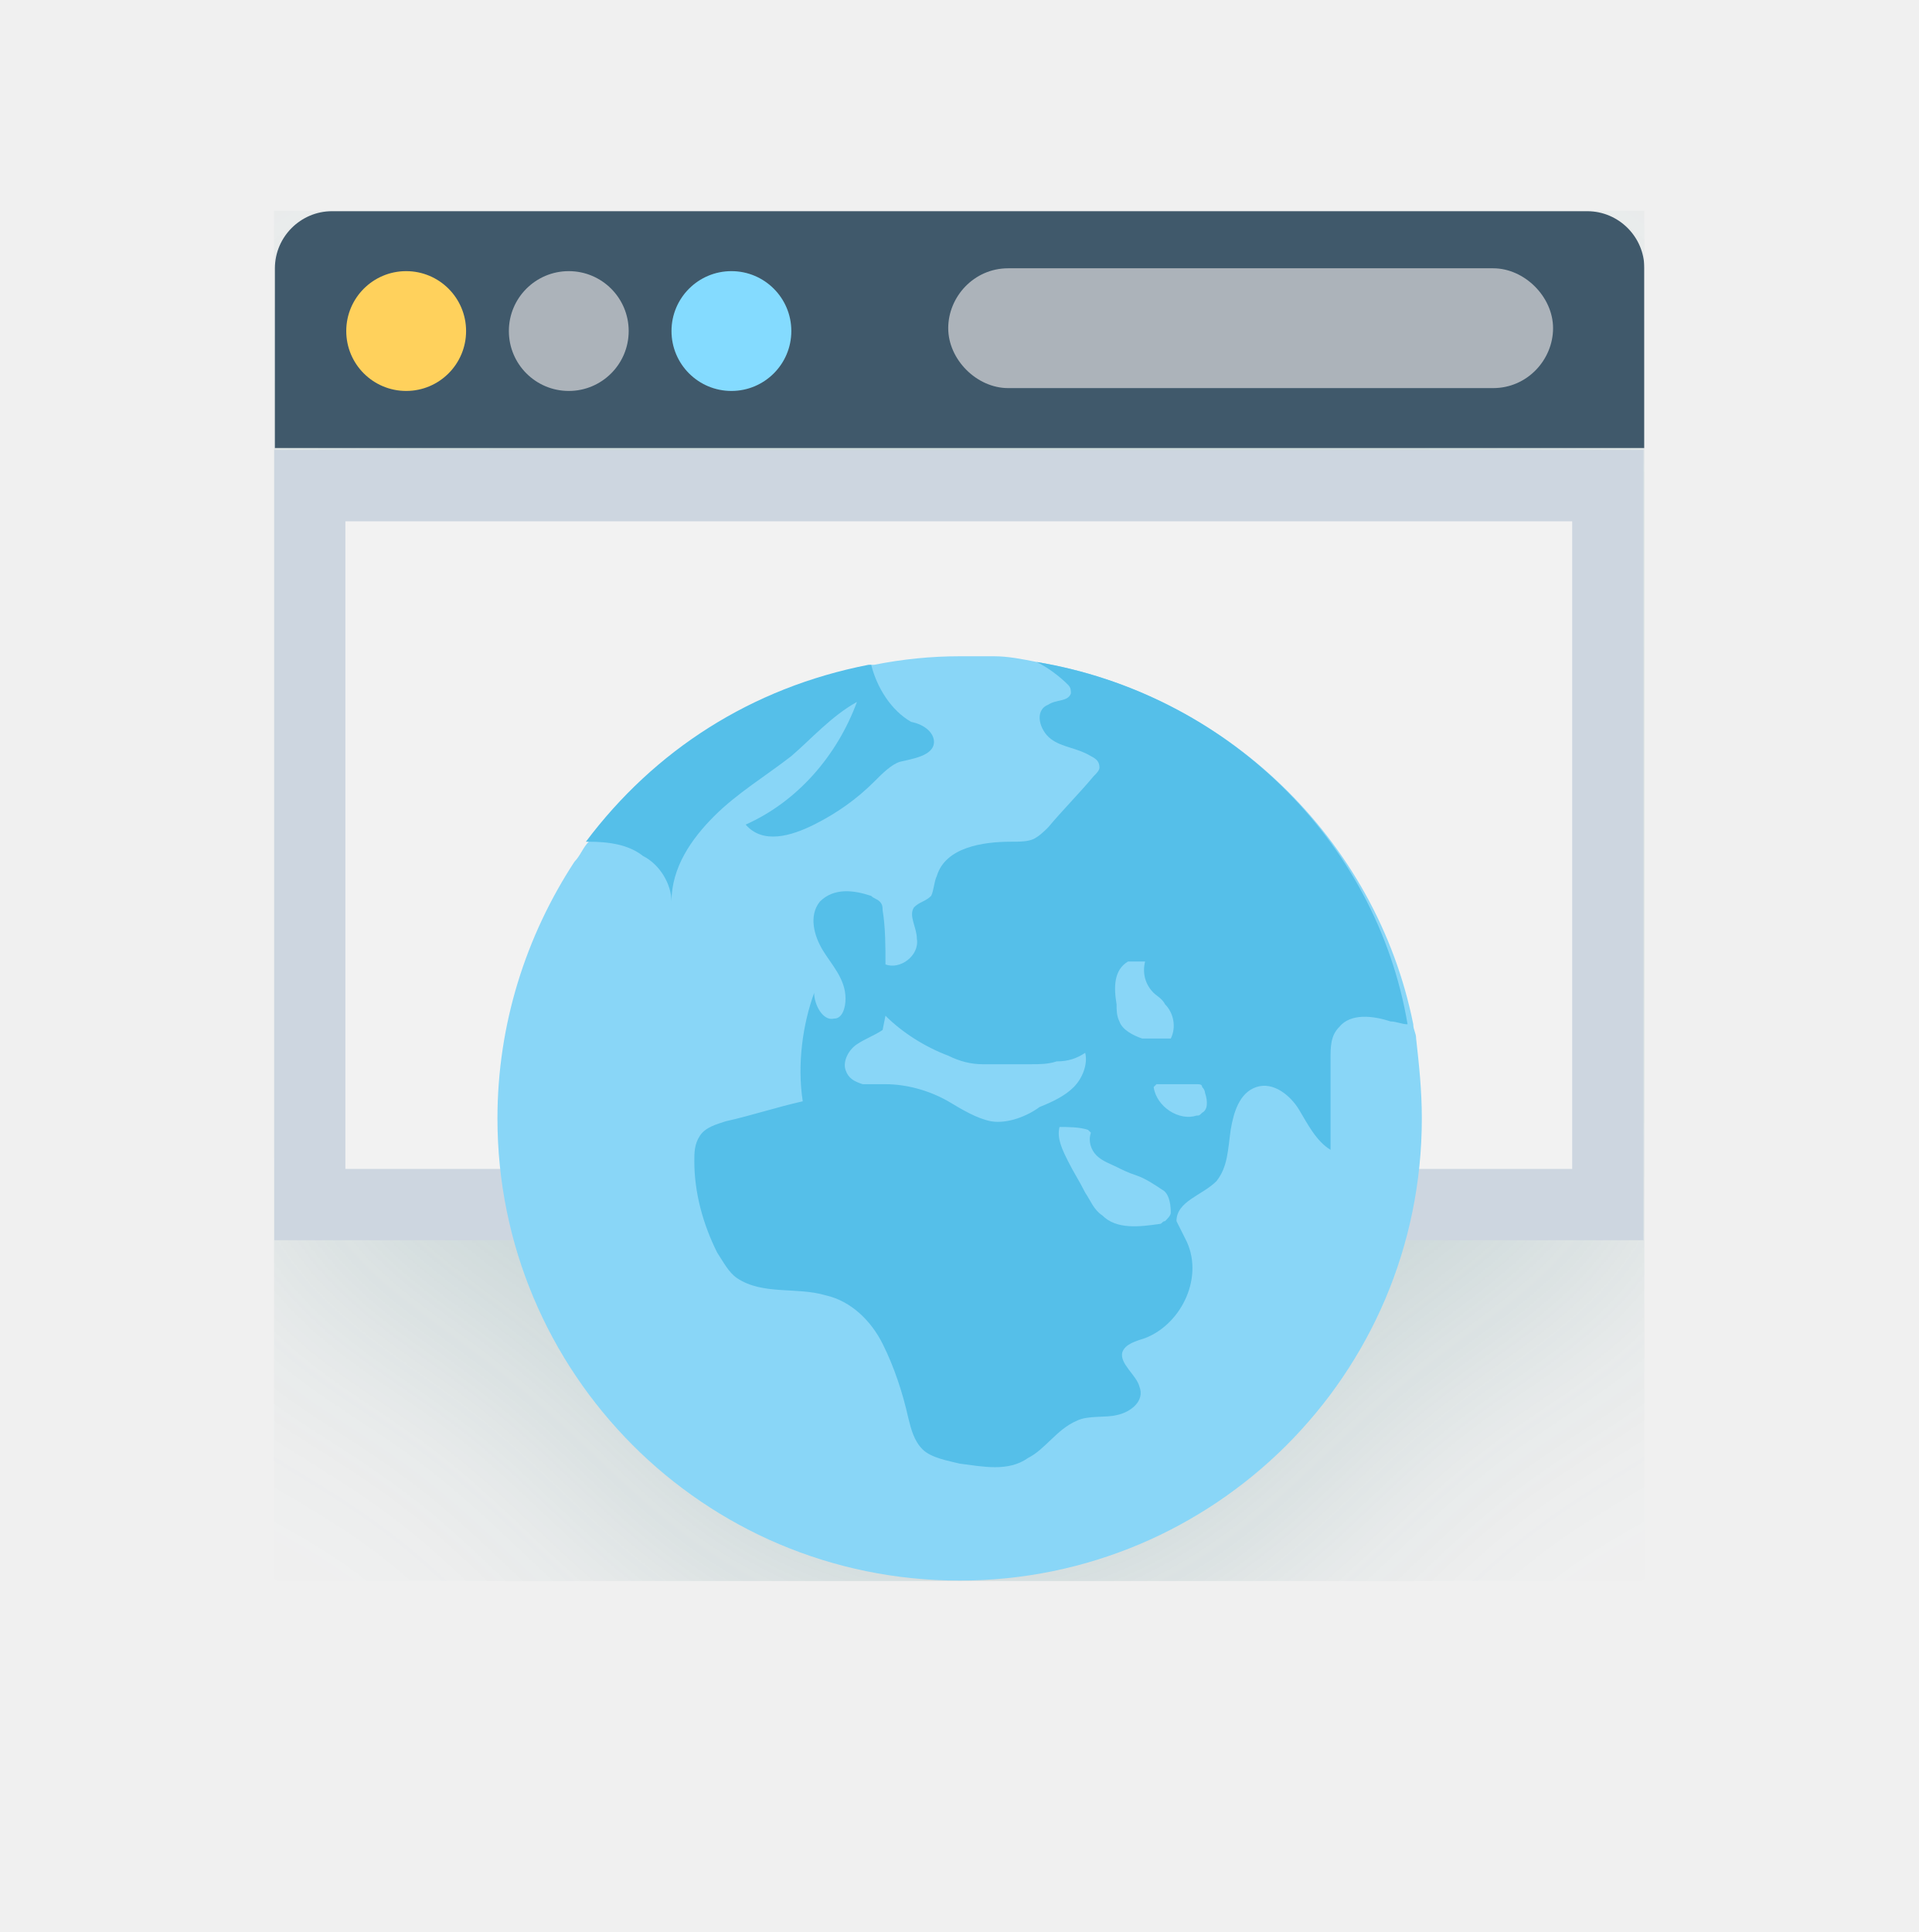
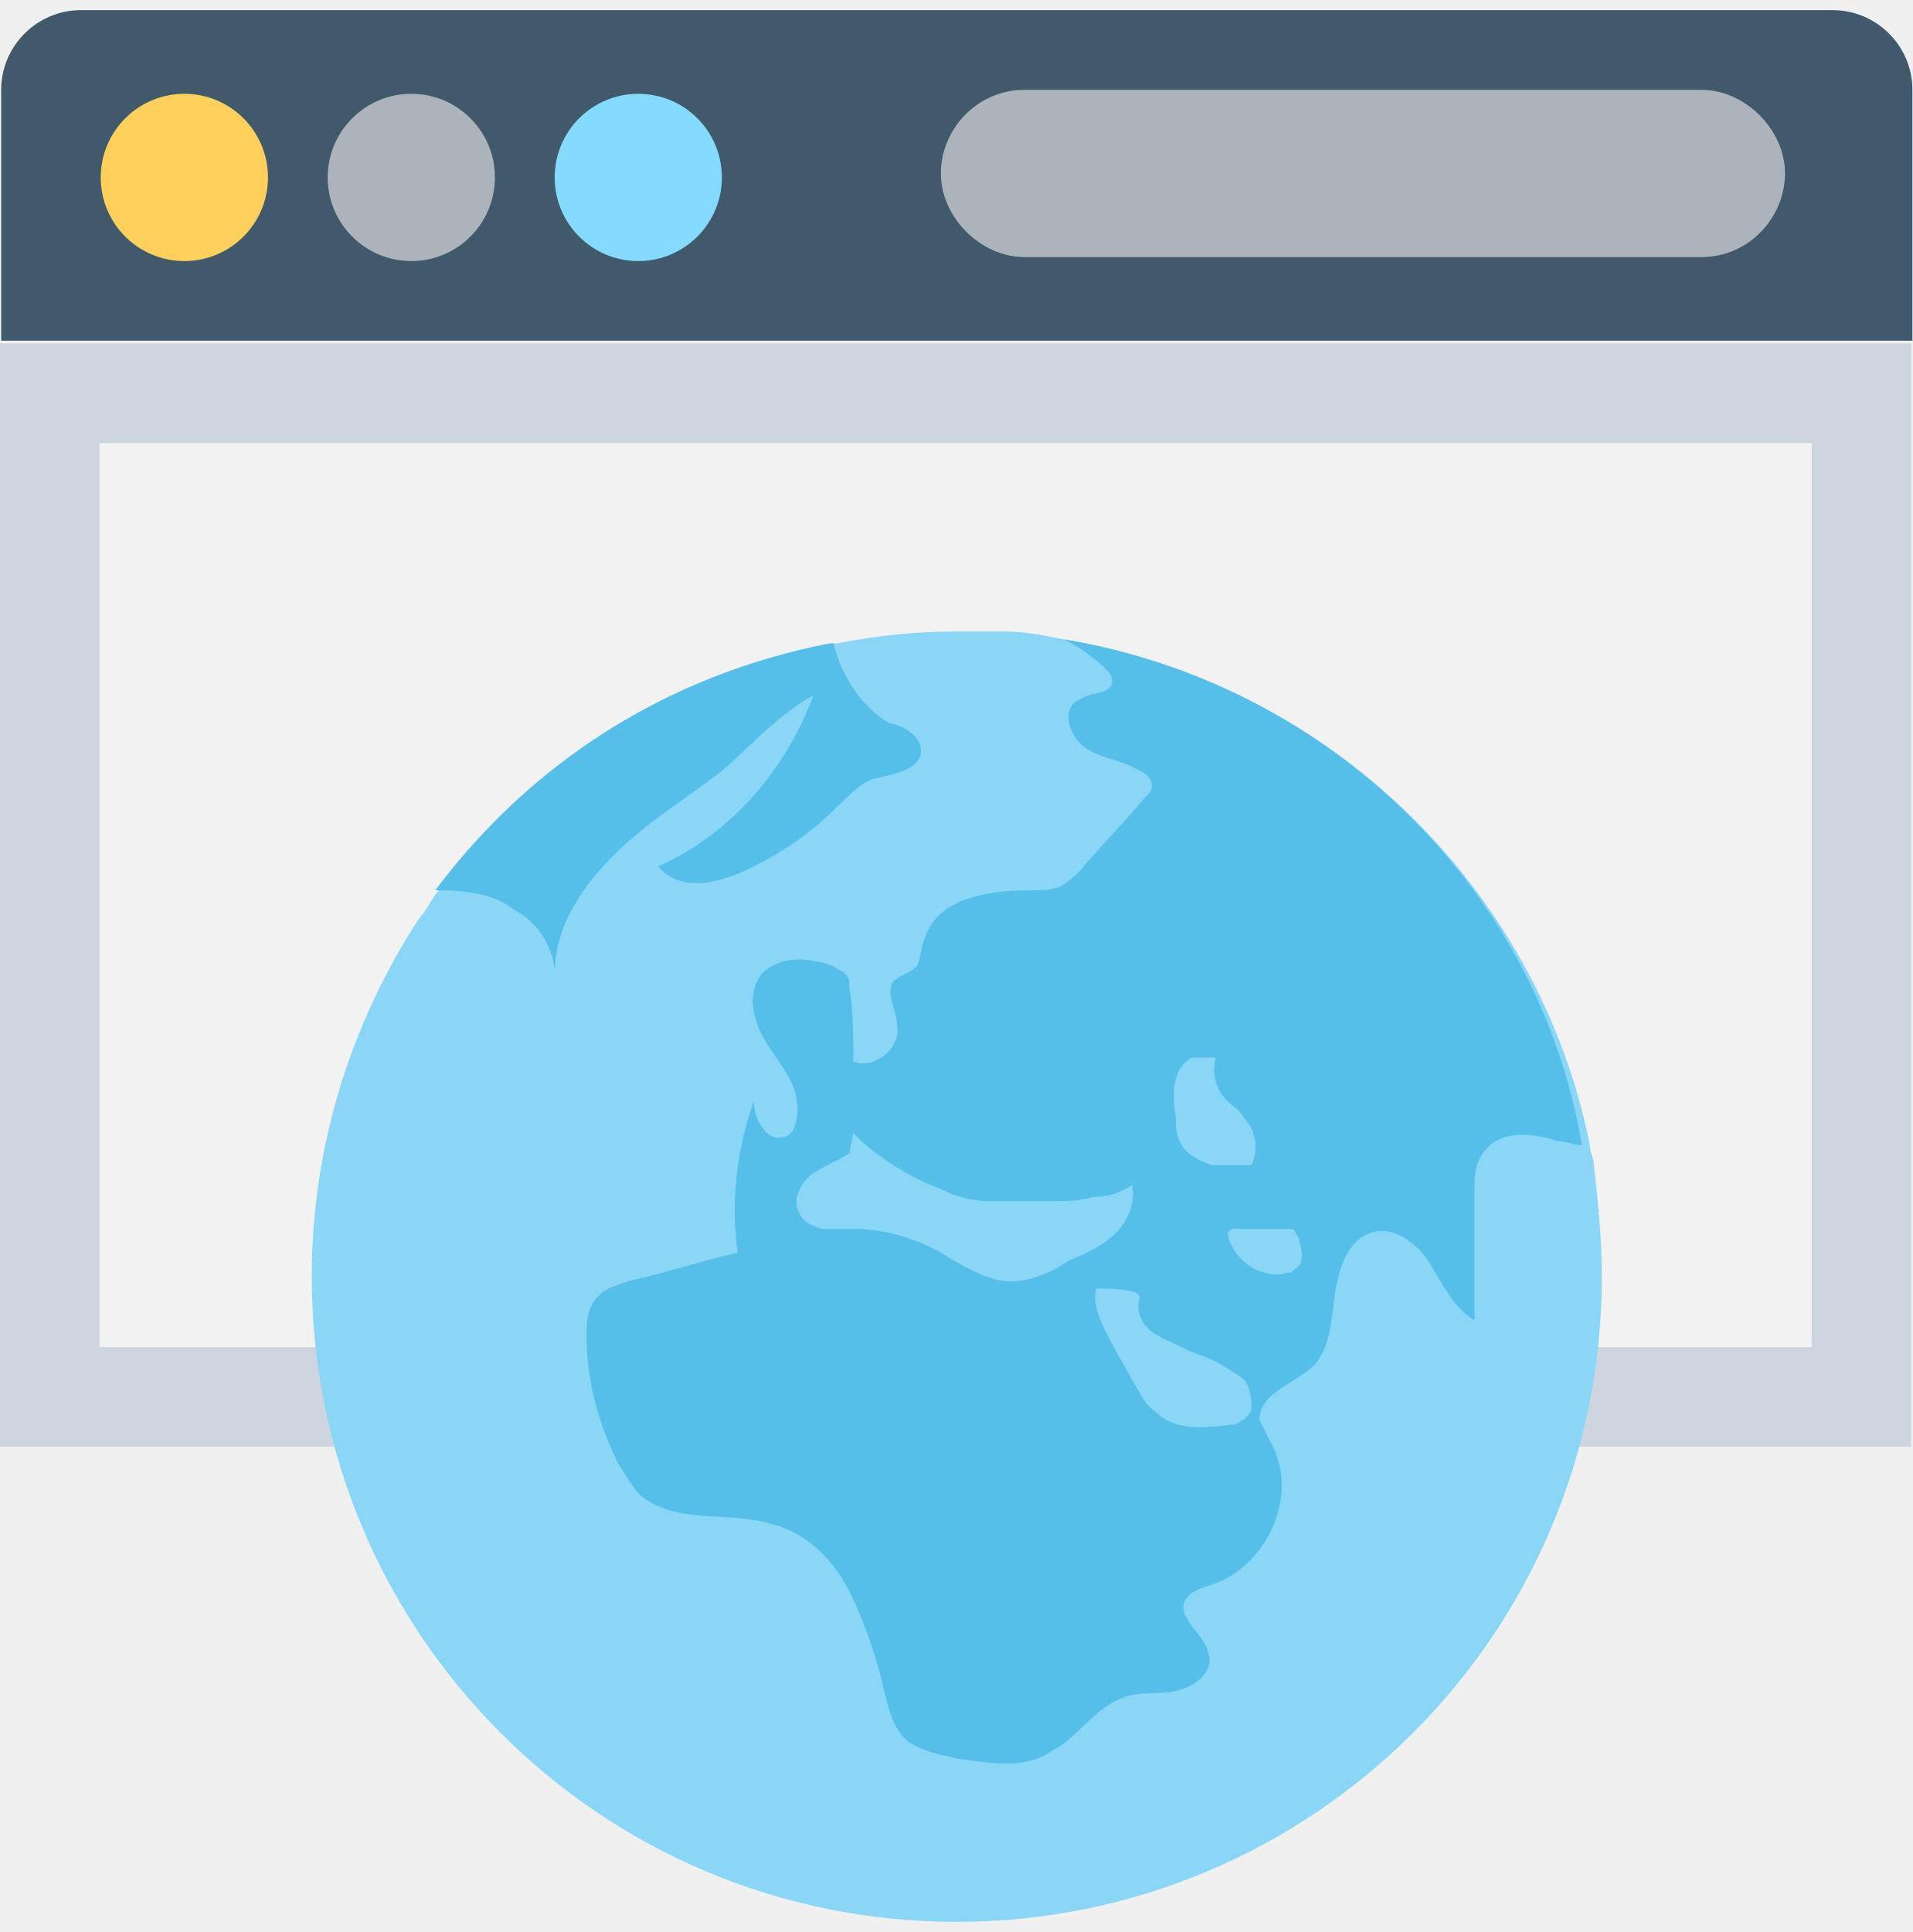
- <svg xmlns="http://www.w3.org/2000/svg" width="140" height="141" viewBox="0 0 140 141" fill="none">
-   <g clip-path="url(#clip0)" filter="url(#filter0_d)">
-     <path d="M115.836 15.415H24.226C21.936 15.415 20.062 17.289 20.062 19.58V32.697H119.999V19.58C120 17.289 118.126 15.415 115.836 15.415Z" fill="#40596B" />
-     <path d="M119.937 32.84H20V90.513H119.937V32.84Z" fill="#CDD6E0" />
-     <path d="M114.732 38.045H25.205V85.308H114.732V38.045Z" fill="#F2F2F2" />
-     <path d="M29.64 28.532C32.055 28.532 34.013 26.575 34.013 24.16C34.013 21.745 32.055 19.788 29.64 19.788C27.226 19.788 25.268 21.745 25.268 24.16C25.268 26.575 27.226 28.532 29.64 28.532Z" fill="#FFD15C" />
-     <path d="M41.507 28.532C43.922 28.532 45.879 26.575 45.879 24.16C45.879 21.745 43.922 19.788 41.507 19.788C39.092 19.788 37.135 21.745 37.135 24.16C37.135 26.575 39.092 28.532 41.507 28.532Z" fill="#ACB3BA" />
-     <path d="M53.375 28.532C55.79 28.532 57.748 26.575 57.748 24.16C57.748 21.745 55.79 19.788 53.375 19.788C50.961 19.788 49.003 21.745 49.003 24.16C49.003 26.575 50.961 28.532 53.375 28.532Z" fill="#84DBFF" />
-     <path d="M108.965 19.58H73.57C71.072 19.58 69.198 21.662 69.198 23.952C69.198 26.242 71.28 28.324 73.57 28.324H108.965C111.464 28.324 113.337 26.242 113.337 23.952C113.337 21.662 111.255 19.58 108.965 19.58Z" fill="#ACB3BA" />
-     <path d="M103.759 81.624C103.759 100.362 88.56 115.353 70.031 115.353C51.292 115.353 36.302 100.154 36.302 81.624C36.302 74.753 38.384 68.299 41.923 62.886C42.34 62.469 42.548 61.845 42.964 61.428C47.961 54.766 55.04 50.185 63.576 48.52H63.784C65.867 48.103 67.948 47.895 70.031 47.895C70.863 47.895 71.696 47.895 72.529 47.895C73.57 47.895 74.611 48.103 75.652 48.312C89.393 50.602 100.428 61.22 103.135 74.753C103.135 75.17 103.343 75.378 103.343 75.794C103.551 77.668 103.759 79.542 103.759 81.624Z" fill="#89D6F7" />
-     <path d="M68.158 54.142C68.158 55.183 66.492 55.391 65.659 55.599C65.034 55.807 64.41 56.432 63.785 57.056C62.536 58.306 61.079 59.347 59.413 60.179C57.748 61.012 55.666 61.637 54.416 60.179C58.164 58.514 61.079 55.182 62.536 51.227C60.662 52.268 59.205 53.933 57.747 55.182C55.873 56.64 53.791 57.889 52.126 59.555C50.46 61.22 49.003 63.302 49.003 65.801C49.003 64.552 48.17 63.094 46.921 62.47C45.88 61.637 44.422 61.429 42.965 61.429C42.965 61.429 42.965 61.429 42.757 61.429C47.754 54.766 54.833 50.186 63.369 48.52H63.577C63.994 50.186 65.034 51.851 66.492 52.684C67.533 52.892 68.158 53.517 68.158 54.142Z" fill="#55BFE9" />
-     <path d="M75.653 48.312C76.486 48.728 77.319 49.353 77.943 49.978C78.151 50.186 78.151 50.394 78.151 50.602C77.943 51.227 77.111 51.019 76.486 51.435C75.445 51.852 75.861 53.309 76.694 53.934C77.527 54.558 78.568 54.558 79.609 55.183C80.025 55.391 80.234 55.599 80.234 56.016C80.234 56.224 80.025 56.432 79.817 56.64C78.776 57.889 77.527 59.139 76.486 60.388C76.278 60.596 75.861 61.013 75.445 61.221C75.029 61.429 74.404 61.429 73.779 61.429C71.698 61.429 68.991 61.846 68.366 63.928C68.158 64.344 68.158 64.969 67.95 65.385C67.533 65.801 67.117 65.801 66.701 66.218C66.284 66.843 66.909 67.675 66.909 68.508C67.117 69.757 65.66 70.798 64.619 70.382C64.619 69.133 64.619 67.675 64.41 66.426C64.41 66.218 64.41 66.01 64.202 65.801C63.994 65.593 63.786 65.593 63.578 65.385C62.328 64.969 60.871 64.76 59.83 65.801C58.997 66.842 59.413 68.3 60.038 69.341C60.663 70.382 61.704 71.423 61.704 72.88C61.704 73.505 61.496 74.338 60.871 74.338C60.038 74.546 59.413 73.297 59.413 72.464C58.581 74.754 58.164 77.669 58.581 80.375C56.707 80.792 54.833 81.416 52.959 81.833C52.334 82.041 51.502 82.249 51.085 82.874C50.669 83.498 50.669 84.123 50.669 84.748C50.669 87.038 51.294 89.328 52.334 91.41C52.751 92.035 53.167 92.867 53.792 93.284C55.666 94.533 58.164 93.909 60.246 94.533C62.12 94.95 63.577 96.407 64.41 98.072C65.243 99.738 65.868 101.612 66.284 103.486C66.492 104.319 66.701 105.151 67.325 105.776C67.95 106.401 69.199 106.609 70.032 106.817C71.697 107.025 73.571 107.442 75.029 106.401C76.278 105.776 77.111 104.319 78.568 103.694C79.401 103.277 80.65 103.486 81.483 103.277C82.524 103.069 83.565 102.236 83.149 101.195C82.94 100.362 81.691 99.53 81.9 98.697C82.108 98.072 82.94 97.864 83.565 97.656C86.272 96.615 87.937 93.075 86.48 90.369C86.272 89.952 86.064 89.536 85.855 89.12C85.855 87.662 87.729 87.246 88.77 86.205C89.603 85.164 89.603 83.914 89.811 82.457C90.019 81.208 90.436 79.75 91.685 79.334C92.934 78.918 94.183 79.959 94.808 81C95.433 82.041 96.057 83.29 97.098 83.915C97.098 81.624 97.098 79.334 97.098 77.252C97.098 76.419 97.098 75.587 97.723 74.962C98.556 73.921 100.221 74.129 101.47 74.545C101.887 74.545 102.303 74.754 102.72 74.754C100.429 61.221 89.394 50.602 75.653 48.312ZM82.316 70.173C82.732 70.173 83.148 70.173 83.565 70.173C83.356 71.006 83.565 71.839 84.189 72.463C84.397 72.672 84.814 72.88 85.022 73.296C85.647 73.921 85.855 74.962 85.439 75.795C84.814 75.795 83.981 75.795 83.357 75.795C82.732 75.587 81.899 75.17 81.691 74.546C81.483 74.129 81.483 73.713 81.483 73.297C81.274 72.047 81.274 70.798 82.316 70.173ZM72.322 81.833C71.281 81.624 70.24 81 69.199 80.375C67.742 79.542 66.076 79.126 64.618 79.126C63.994 79.126 63.369 79.126 62.953 79.126C62.328 78.918 61.912 78.71 61.704 78.085C61.495 77.46 61.912 76.628 62.536 76.211C63.161 75.795 63.786 75.587 64.41 75.17L64.618 74.129C65.868 75.379 67.533 76.42 69.199 77.044C70.032 77.461 70.865 77.669 71.698 77.669C72.53 77.669 73.571 77.669 74.404 77.669C74.612 77.669 75.029 77.669 75.237 77.669C75.862 77.669 76.486 77.669 77.111 77.461C77.944 77.461 78.568 77.252 79.193 76.836C79.401 77.669 78.985 78.71 78.36 79.335C77.735 79.959 76.903 80.375 75.862 80.792C75.028 81.416 73.571 82.041 72.322 81.833ZM85.439 88.495C85.439 88.703 85.23 88.912 85.022 89.12C84.814 89.12 84.814 89.328 84.606 89.328C83.148 89.536 81.483 89.745 80.442 88.703C79.817 88.287 79.609 87.662 79.192 87.038C78.776 86.205 78.359 85.58 77.943 84.748C77.527 83.915 77.11 83.082 77.319 82.249C77.943 82.249 78.776 82.249 79.401 82.457L79.609 82.665C79.401 83.29 79.609 83.915 80.025 84.331C80.442 84.748 81.066 84.956 81.483 85.164C81.899 85.372 82.316 85.58 82.94 85.789C83.565 85.997 84.189 86.413 84.814 86.829C85.23 87.038 85.439 87.662 85.439 88.495ZM87.729 81.208C87.52 81.416 87.52 81.416 87.312 81.416C86.063 81.833 84.397 80.791 84.189 79.334L84.397 79.126C85.439 79.126 86.48 79.126 87.312 79.126C87.521 79.126 87.729 79.126 87.729 79.334C87.937 79.542 87.937 79.751 87.937 79.751C88.145 80.375 88.145 81 87.729 81.208Z" fill="#55BFE9" />
+ <svg xmlns="http://www.w3.org/2000/svg" width="100" height="101" viewBox="0 0 100 101" fill="none">
+   <g clip-path="url(#clip0)">
+     <path d="M95.836 0.531H4.226C1.936 0.531 0.062 2.405 0.062 4.695V17.812H100V4.695C100 2.405 98.126 0.531 95.836 0.531Z" fill="#40596B" />
+     <path d="M99.937 17.956H0V75.628H99.937V17.956Z" fill="#CDD6E0" />
+     <path d="M94.732 23.161H5.205V70.423H94.732V23.161Z" fill="#F2F2F2" />
+     <path d="M9.64 13.648C12.055 13.648 14.012 11.691 14.012 9.276C14.012 6.861 12.055 4.904 9.64 4.904C7.225 4.904 5.268 6.861 5.268 9.276C5.268 11.691 7.225 13.648 9.64 13.648Z" fill="#FFD15C" />
+     <path d="M21.507 13.648C23.922 13.648 25.88 11.691 25.88 9.276C25.88 6.861 23.922 4.904 21.507 4.904C19.092 4.904 17.135 6.861 17.135 9.276C17.135 11.691 19.092 13.648 21.507 13.648Z" fill="#ACB3BA" />
+     <path d="M33.375 13.648C35.79 13.648 37.747 11.691 37.747 9.276C37.747 6.861 35.79 4.904 33.375 4.904C30.96 4.904 29.003 6.861 29.003 9.276C29.003 11.691 30.96 13.648 33.375 13.648Z" fill="#84DBFF" />
+     <path d="M88.965 4.696H53.57C51.072 4.696 49.198 6.778 49.198 9.068C49.198 11.358 51.28 13.44 53.57 13.44H88.965C91.463 13.44 93.337 11.358 93.337 9.068C93.337 6.778 91.255 4.696 88.965 4.696Z" fill="#ACB3BA" />
+     <path d="M83.759 66.74C83.759 85.478 68.56 100.469 50.031 100.469C31.292 100.469 16.302 85.27 16.302 66.74C16.302 59.869 18.384 53.415 21.923 48.001C22.34 47.585 22.548 46.961 22.964 46.544C27.961 39.882 35.04 35.301 43.576 33.635H43.784C45.867 33.219 47.949 33.011 50.031 33.011C50.863 33.011 51.696 33.011 52.529 33.011C53.57 33.011 54.611 33.219 55.652 33.427C69.393 35.717 80.428 46.336 83.135 59.869C83.135 60.285 83.343 60.494 83.343 60.91C83.551 62.784 83.759 64.658 83.759 66.74Z" fill="#89D6F7" />
+     <path d="M48.158 39.257C48.158 40.298 46.492 40.507 45.659 40.715C45.035 40.923 44.41 41.548 43.785 42.172C42.536 43.421 41.079 44.462 39.413 45.295C37.748 46.128 35.666 46.752 34.416 45.295C38.164 43.63 41.079 40.298 42.536 36.342C40.662 37.383 39.205 39.049 37.747 40.298C35.873 41.755 33.791 43.005 32.126 44.67C30.46 46.336 29.003 48.418 29.003 50.916C29.003 49.667 28.17 48.21 26.921 47.585C25.88 46.752 24.422 46.544 22.965 46.544C22.965 46.544 22.965 46.544 22.757 46.544C27.754 39.882 34.833 35.301 43.369 33.636H43.577C43.994 35.301 45.035 36.967 46.492 37.8C47.533 38.008 48.158 38.633 48.158 39.257Z" fill="#55BFE9" />
+     <path d="M55.653 33.428C56.486 33.844 57.319 34.469 57.943 35.093C58.151 35.301 58.151 35.51 58.151 35.718C57.943 36.343 57.111 36.134 56.486 36.551C55.445 36.967 55.861 38.425 56.694 39.049C57.527 39.674 58.568 39.674 59.609 40.298C60.025 40.507 60.234 40.715 60.234 41.131C60.234 41.34 60.025 41.548 59.817 41.756C58.776 43.005 57.527 44.255 56.486 45.504C56.278 45.712 55.861 46.128 55.445 46.337C55.029 46.545 54.404 46.545 53.779 46.545C51.697 46.545 48.991 46.961 48.366 49.043C48.158 49.46 48.158 50.084 47.95 50.501C47.533 50.917 47.117 50.917 46.701 51.334C46.284 51.958 46.909 52.791 46.909 53.624C47.117 54.873 45.66 55.914 44.619 55.498C44.619 54.248 44.619 52.791 44.41 51.542C44.41 51.334 44.41 51.125 44.202 50.917C43.994 50.709 43.786 50.709 43.578 50.501C42.328 50.084 40.871 49.876 39.83 50.917C38.997 51.958 39.413 53.416 40.038 54.456C40.663 55.497 41.704 56.538 41.704 57.996C41.704 58.621 41.496 59.453 40.871 59.453C40.038 59.661 39.413 58.412 39.413 57.579C38.581 59.87 38.164 62.784 38.581 65.491C36.707 65.908 34.833 66.532 32.959 66.948C32.334 67.157 31.502 67.365 31.085 67.989C30.669 68.614 30.669 69.239 30.669 69.863C30.669 72.153 31.294 74.444 32.334 76.526C32.751 77.15 33.167 77.983 33.792 78.4C35.666 79.649 38.164 79.024 40.246 79.649C42.12 80.065 43.577 81.522 44.41 83.188C45.243 84.854 45.868 86.728 46.284 88.601C46.492 89.434 46.7 90.267 47.325 90.892C47.95 91.516 49.199 91.725 50.032 91.933C51.697 92.141 53.571 92.557 55.029 91.516C56.278 90.892 57.111 89.434 58.568 88.81C59.401 88.393 60.65 88.601 61.483 88.393C62.524 88.185 63.565 87.352 63.149 86.311C62.94 85.478 61.691 84.645 61.9 83.813C62.108 83.188 62.94 82.98 63.565 82.772C66.272 81.731 67.937 78.191 66.48 75.484C66.272 75.068 66.064 74.652 65.855 74.235C65.855 72.778 67.729 72.362 68.77 71.32C69.603 70.279 69.603 69.03 69.811 67.573C70.019 66.324 70.436 64.866 71.685 64.45C72.934 64.033 74.183 65.075 74.808 66.115C75.433 67.156 76.057 68.406 77.098 69.03C77.098 66.74 77.098 64.45 77.098 62.368C77.098 61.535 77.098 60.702 77.723 60.078C78.556 59.037 80.221 59.245 81.471 59.661C81.887 59.661 82.303 59.869 82.72 59.869C80.429 46.336 69.394 35.718 55.653 33.428ZM62.316 55.289C62.732 55.289 63.148 55.289 63.565 55.289C63.356 56.122 63.565 56.955 64.189 57.579C64.397 57.788 64.814 57.996 65.022 58.412C65.647 59.037 65.855 60.078 65.439 60.911C64.814 60.911 63.981 60.911 63.357 60.911C62.732 60.702 61.899 60.286 61.691 59.661C61.483 59.245 61.483 58.829 61.483 58.412C61.274 57.163 61.274 55.914 62.316 55.289ZM52.322 66.948C51.281 66.74 50.24 66.115 49.199 65.491C47.742 64.658 46.076 64.242 44.618 64.242C43.994 64.242 43.369 64.242 42.953 64.242C42.328 64.034 41.912 63.825 41.704 63.201C41.495 62.576 41.912 61.743 42.536 61.327C43.161 60.911 43.786 60.702 44.41 60.286L44.618 59.245C45.868 60.494 47.533 61.535 49.199 62.16C50.032 62.576 50.865 62.785 51.697 62.785C52.53 62.785 53.571 62.785 54.404 62.785C54.612 62.785 55.029 62.785 55.237 62.785C55.862 62.785 56.486 62.785 57.111 62.576C57.944 62.576 58.568 62.368 59.193 61.952C59.401 62.785 58.985 63.825 58.36 64.45C57.735 65.075 56.903 65.491 55.862 65.908C55.029 66.532 53.571 67.156 52.322 66.948ZM65.439 73.611C65.439 73.819 65.23 74.027 65.022 74.236C64.814 74.236 64.814 74.444 64.606 74.444C63.148 74.652 61.483 74.86 60.441 73.819C59.817 73.403 59.609 72.778 59.192 72.153C58.776 71.321 58.359 70.696 57.943 69.863C57.527 69.03 57.11 68.198 57.319 67.365C57.943 67.365 58.776 67.365 59.401 67.573L59.609 67.781C59.401 68.406 59.609 69.03 60.025 69.447C60.442 69.863 61.066 70.072 61.483 70.28C61.899 70.488 62.316 70.696 62.94 70.904C63.565 71.113 64.189 71.529 64.814 71.945C65.23 72.153 65.439 72.778 65.439 73.611ZM67.729 66.324C67.52 66.532 67.52 66.532 67.312 66.532C66.063 66.948 64.397 65.907 64.189 64.45L64.397 64.242C65.439 64.242 66.48 64.242 67.312 64.242C67.521 64.242 67.729 64.242 67.729 64.45C67.937 64.658 67.937 64.866 67.937 64.866C68.145 65.491 68.145 66.116 67.729 66.324Z" fill="#55BFE9" />
  </g>
  <defs>
-     <filter id="filter0_d" x="0" y="0.384" width="140" height="140" filterUnits="userSpaceOnUse" color-interpolation-filters="sRGB">
-       <feFlood flood-opacity="0" result="BackgroundImageFix" />
-       <feColorMatrix in="SourceAlpha" type="matrix" values="0 0 0 0 0 0 0 0 0 0 0 0 0 0 0 0 0 0 127 0" />
-       <feOffset dy="5" />
-       <feGaussianBlur stdDeviation="10" />
-       <feColorMatrix type="matrix" values="0 0 0 0 0.137 0 0 0 0 0.408 0 0 0 0 0.431 0 0 0 0.2 0" />
-       <feBlend mode="normal" in2="BackgroundImageFix" result="effect1_dropShadow" />
-       <feBlend mode="normal" in="SourceGraphic" in2="effect1_dropShadow" result="shape" />
-     </filter>
    <clipPath id="clip0">
-       <rect width="100" height="100" fill="white" transform="translate(20 15.3843)" />
+       <rect width="100" height="100" fill="white" transform="translate(0 0.5)" />
    </clipPath>
  </defs>
</svg>
